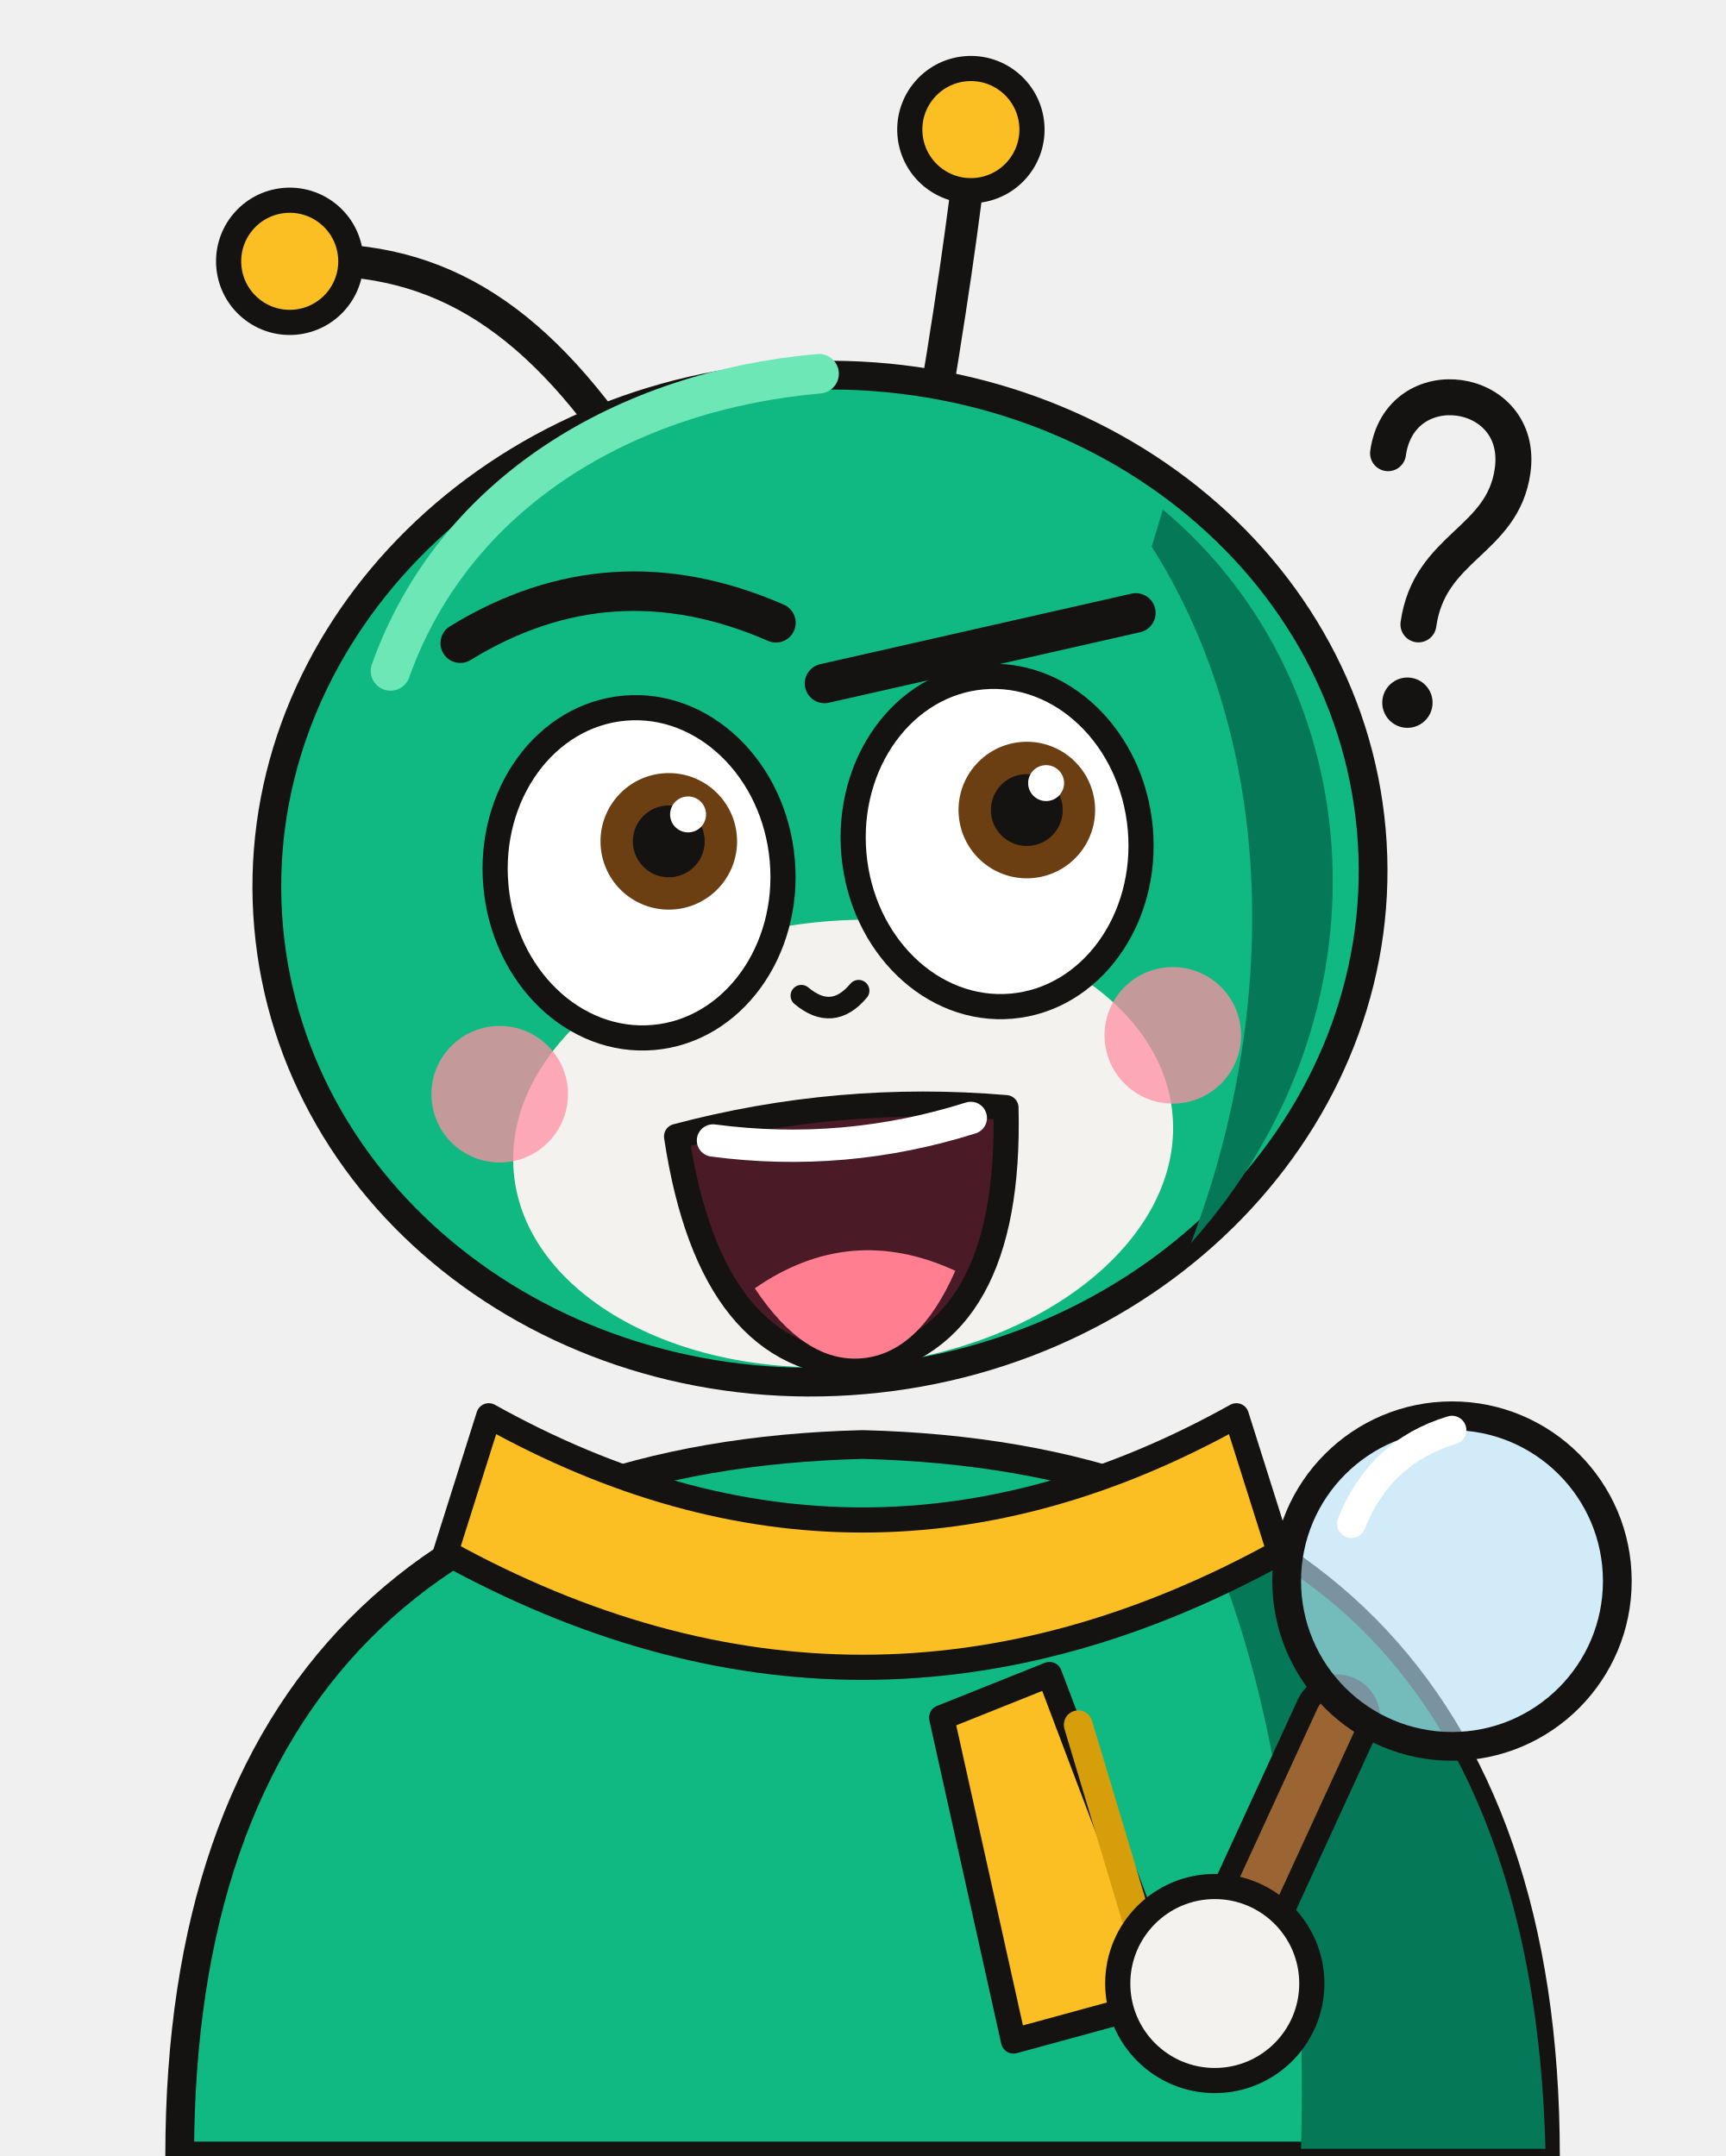
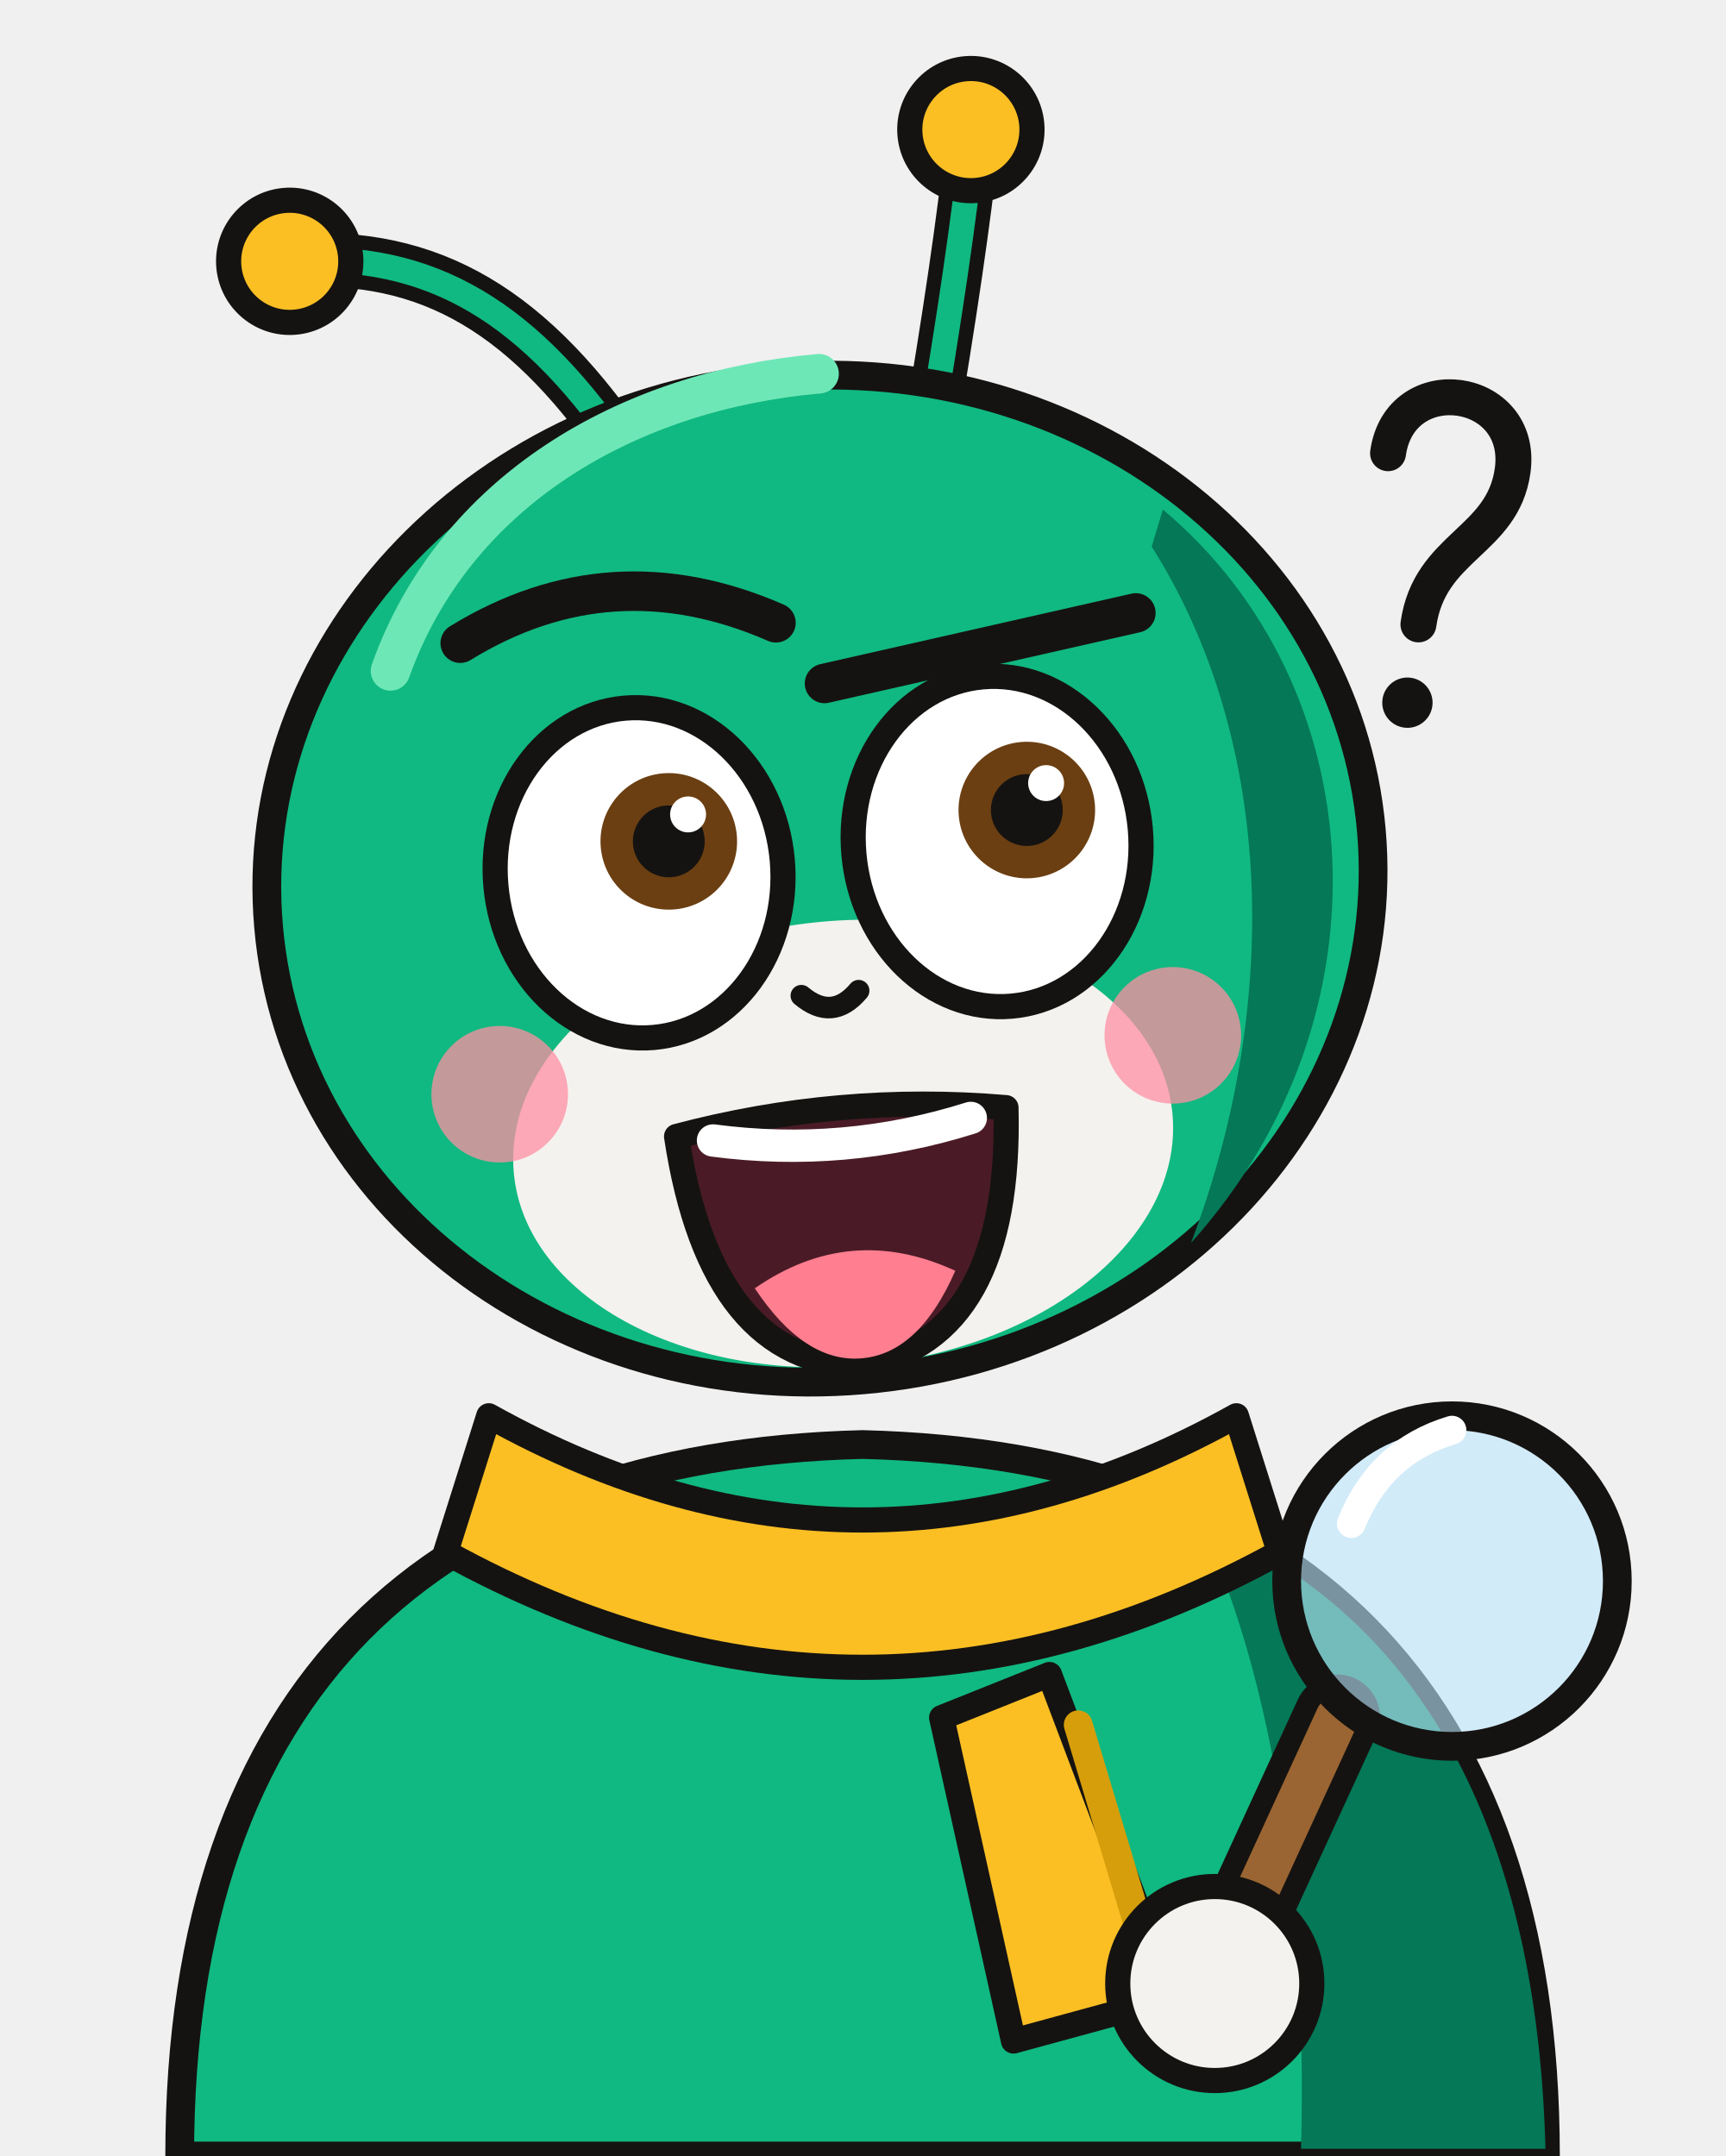
<svg xmlns="http://www.w3.org/2000/svg" width="480" height="600" viewBox="0 0 480 600" stroke-linejoin="round" stroke-linecap="round">
  <path d="M50 600 C50 470 120 405 240 402 C360 405 430 470 430 600 Z" fill="#10B981" stroke="#151311" stroke-width="8" />
  <path d="M334 424 C402 452 428 520 430 598 L362 598 C364 522 352 462 334 424 Z" fill="#047857" />
  <path d="M136 394 Q240 452 344 394 L356 432 Q240 496 124 432 Z" fill="#FBBF24" stroke="#151311" stroke-width="7" />
  <path d="M292 466 L326 556 L282 568 L262 478 Z" fill="#FBBF24" stroke="#151311" stroke-width="7" />
  <path d="M300 480 L318 540" stroke="#D69E0B" stroke-width="8" fill="none" />
  <g transform="rotate(-5 240 380)">
-     <path d="M200 128 C176 82 150 62 112 60" fill="none" stroke="#151311" stroke-width="9" />
+     <path d="M200 128 C176 82 150 62 112 60" fill="none" stroke="#151311" stroke-width="15" />
+     <path d="M200 128 C176 82 150 62 112 60" fill="none" stroke="#10B981" stroke-width="7" />
    <circle cx="108" cy="60" r="17" fill="#FBBF24" stroke="#151311" stroke-width="7" />
-     <path d="M280 128 C290 90 296 64 300 44" fill="none" stroke="#151311" stroke-width="9" />
+     <path d="M280 128 C290 90 296 64 300 44" fill="none" stroke="#151311" stroke-width="15" />
+     <path d="M280 128 C290 90 296 64 300 44" fill="none" stroke="#10B981" stroke-width="7" />
    <circle cx="300" cy="40" r="17" fill="#FBBF24" stroke="#151311" stroke-width="7" />
    <ellipse cx="240" cy="244" rx="154" ry="140" fill="#10B981" stroke="#151311" stroke-width="8" />
    <path d="M344 150 C398 204 396 296 334 354 C364 292 370 218 340 160 Z" fill="#047857" />
    <path d="M126 176 C148 128 198 104 252 104" fill="none" stroke="#6EE7B7" stroke-width="11" />
    <ellipse cx="240" cy="318" rx="92" ry="62" fill="#F4F2EE" />
    <circle cx="146" cy="296" r="19" fill="#FF8FA3" fill-opacity=".75" />
    <circle cx="334" cy="296" r="19" fill="#FF8FA3" fill-opacity=".75" />
    <ellipse cx="190" cy="238" rx="40" ry="46" fill="#FFFFFF" stroke="#151311" stroke-width="7" />
    <circle cx="199" cy="230" r="19" fill="#6B3F12" />
    <circle cx="199" cy="230" r="10" fill="#151311" />
    <circle cx="205" cy="223" r="5" fill="#FFFFFF" />
    <ellipse cx="290" cy="238" rx="40" ry="46" fill="#FFFFFF" stroke="#151311" stroke-width="7" />
    <circle cx="299" cy="230" r="19" fill="#6B3F12" />
    <circle cx="299" cy="230" r="10" fill="#151311" />
    <circle cx="305" cy="223" r="5" fill="#FFFFFF" />
    <path d="M146 170 Q190 148 234 172" fill="none" stroke="#151311" stroke-width="11" />
    <path d="M246 190 L334 178" fill="none" stroke="#151311" stroke-width="11" />
    <path d="M232 276 Q240 284 248 276" fill="none" stroke="#151311" stroke-width="6" />
    <path d="M194 312 Q240 304 286 312 Q282 376 240 380 Q198 376 194 312 Z" fill="#4A1B26" stroke="#151311" stroke-width="7" />
    <path d="M212 356 Q240 340 268 356 Q256 378 240 378 Q224 378 212 356 Z" fill="#FF7E8F" />
    <path d="M204 314 Q240 322 276 314" fill="none" stroke="#FFFFFF" stroke-width="9" />
  </g>
  <path d="M338 552 L372 478" fill="none" stroke="#151311" stroke-width="24" />
  <path d="M338 552 L372 478" fill="none" stroke="#9A6532" stroke-width="12" />
  <circle cx="404" cy="440" r="46" fill="#BEE8FF" fill-opacity=".6" stroke="#151311" stroke-width="8" />
  <path d="M376 424 Q384 404 404 398" fill="none" stroke="#FFFFFF" stroke-width="8" />
  <circle cx="338" cy="552" r="27" fill="#F4F2EE" stroke="#151311" stroke-width="7" />
  <g transform="translate(398 150) rotate(8)">
    <path d="M-15 -22 C-15 -46 20 -46 20 -22 C20 -2 0 2 0 24" fill="none" stroke="#151311" stroke-width="10" />
    <circle cx="0" cy="46" r="7" fill="#151311" />
  </g>
</svg>
